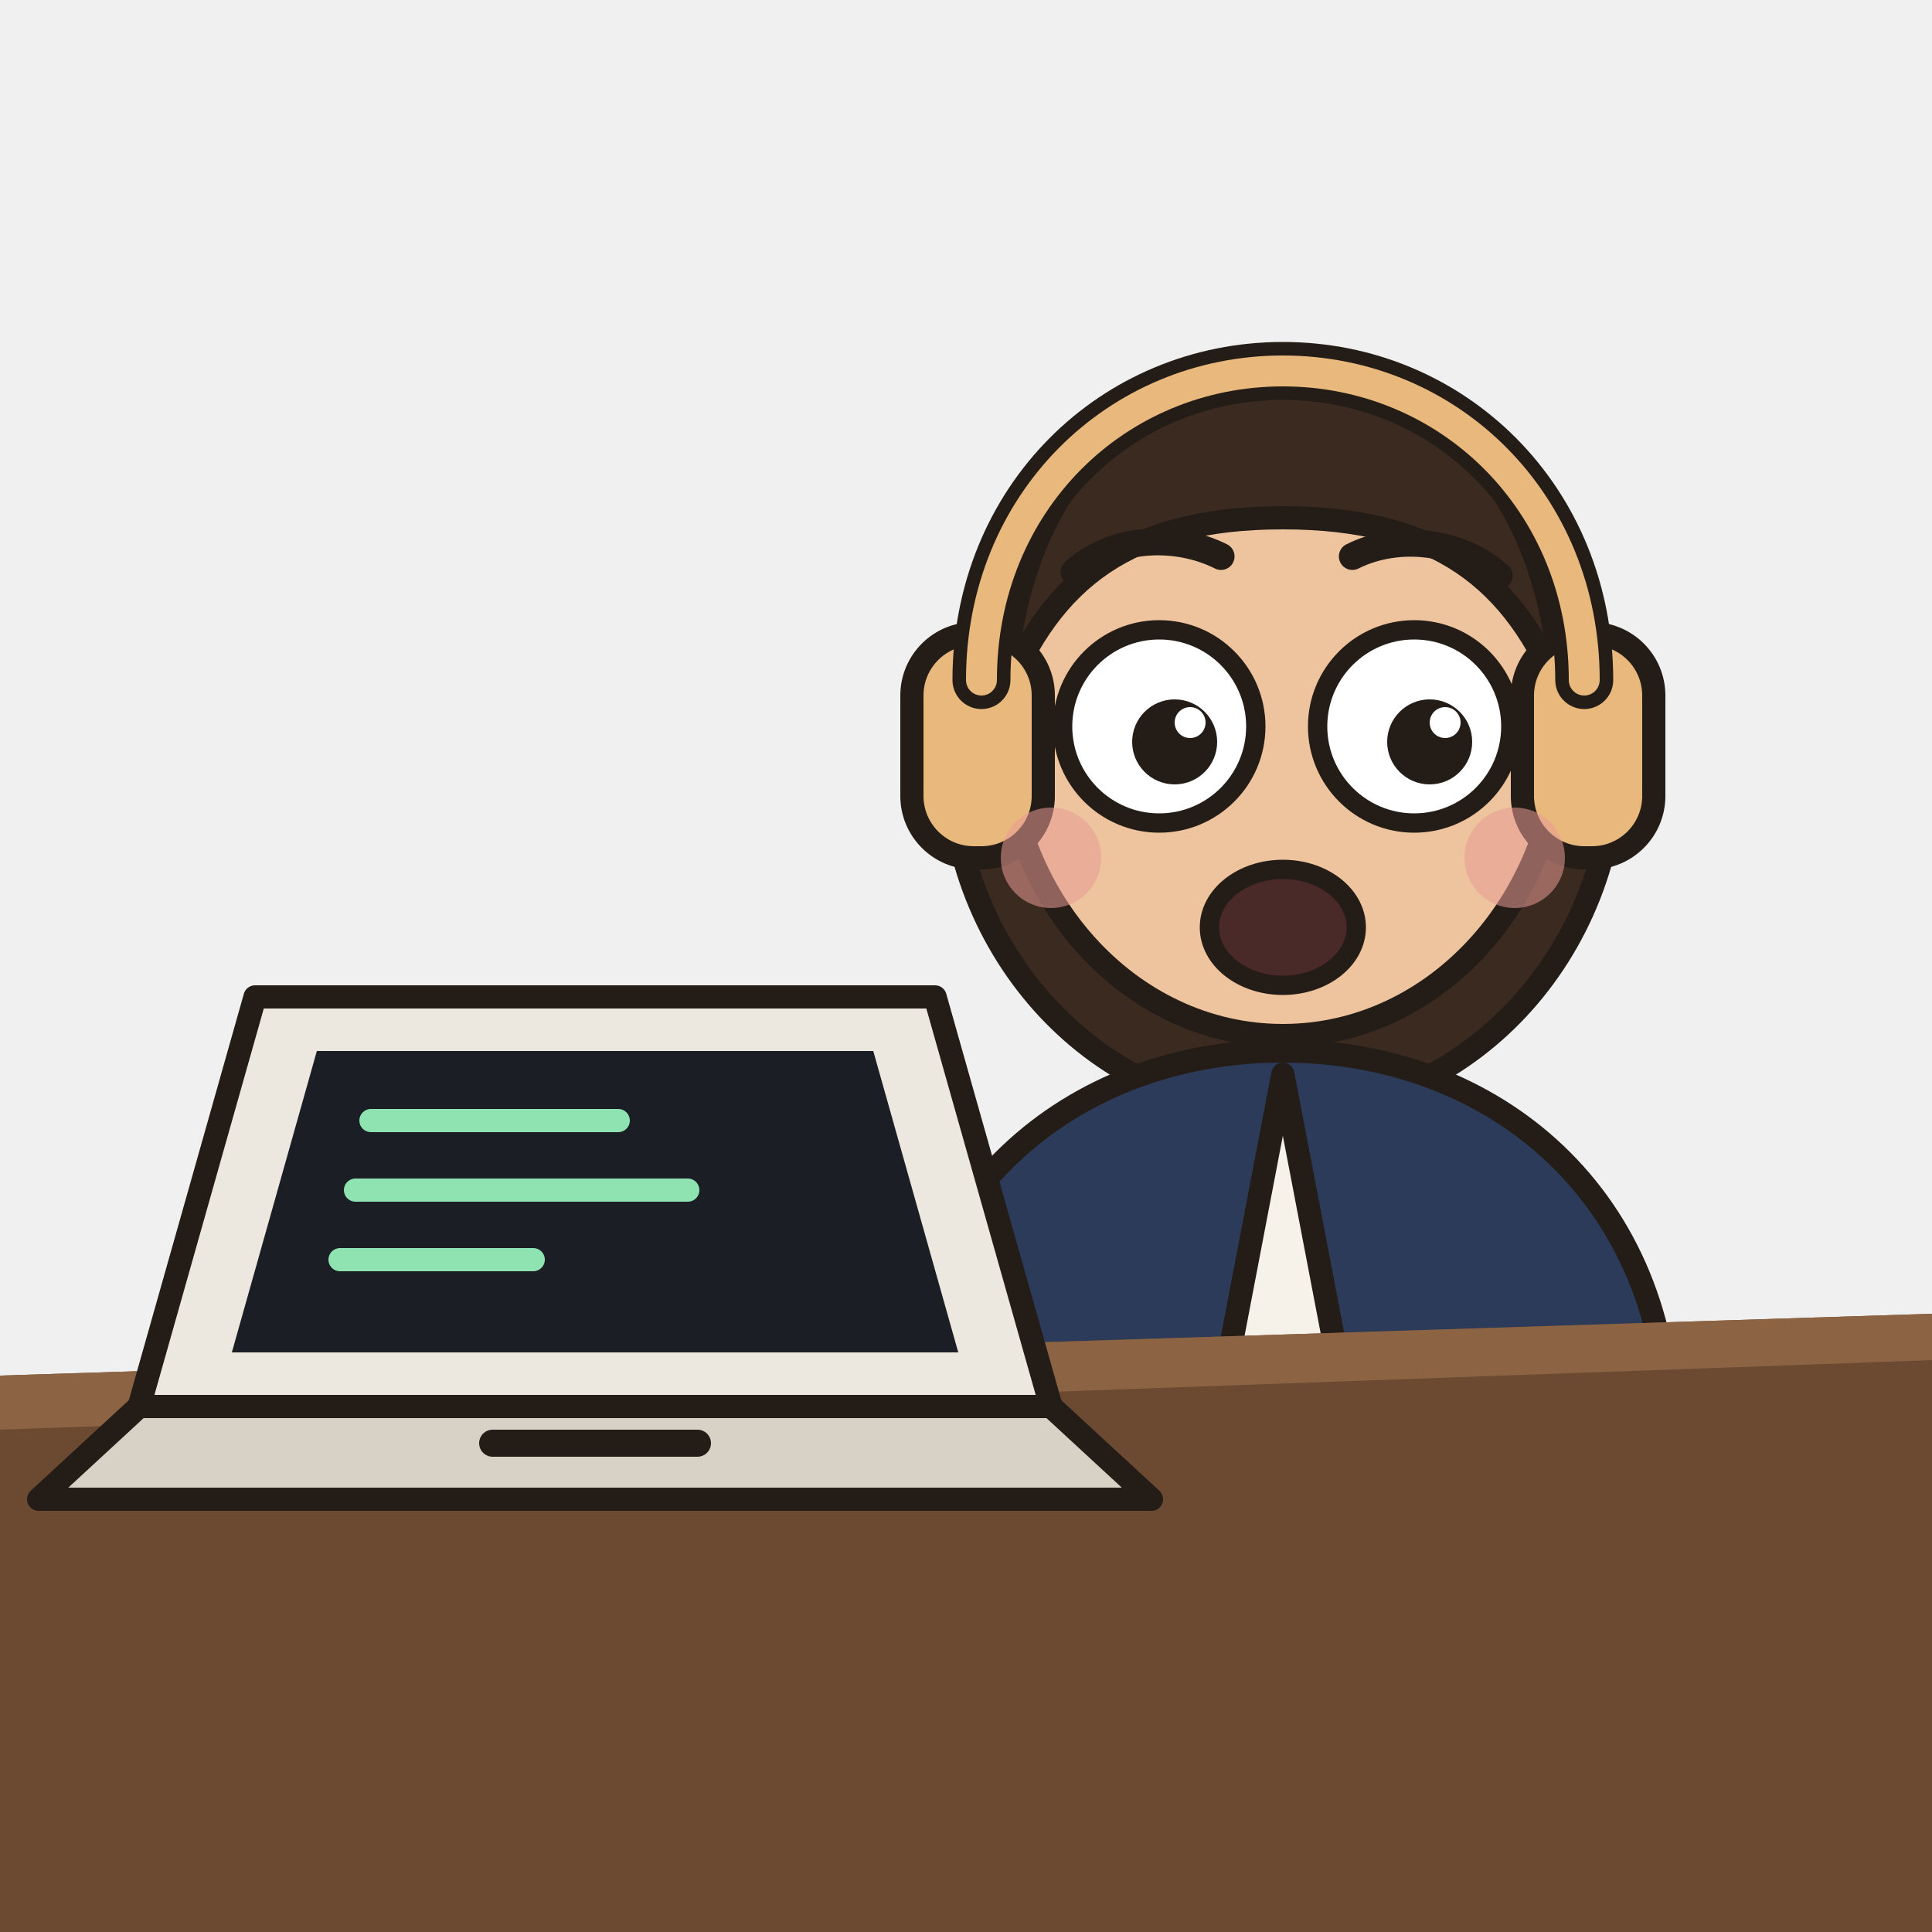
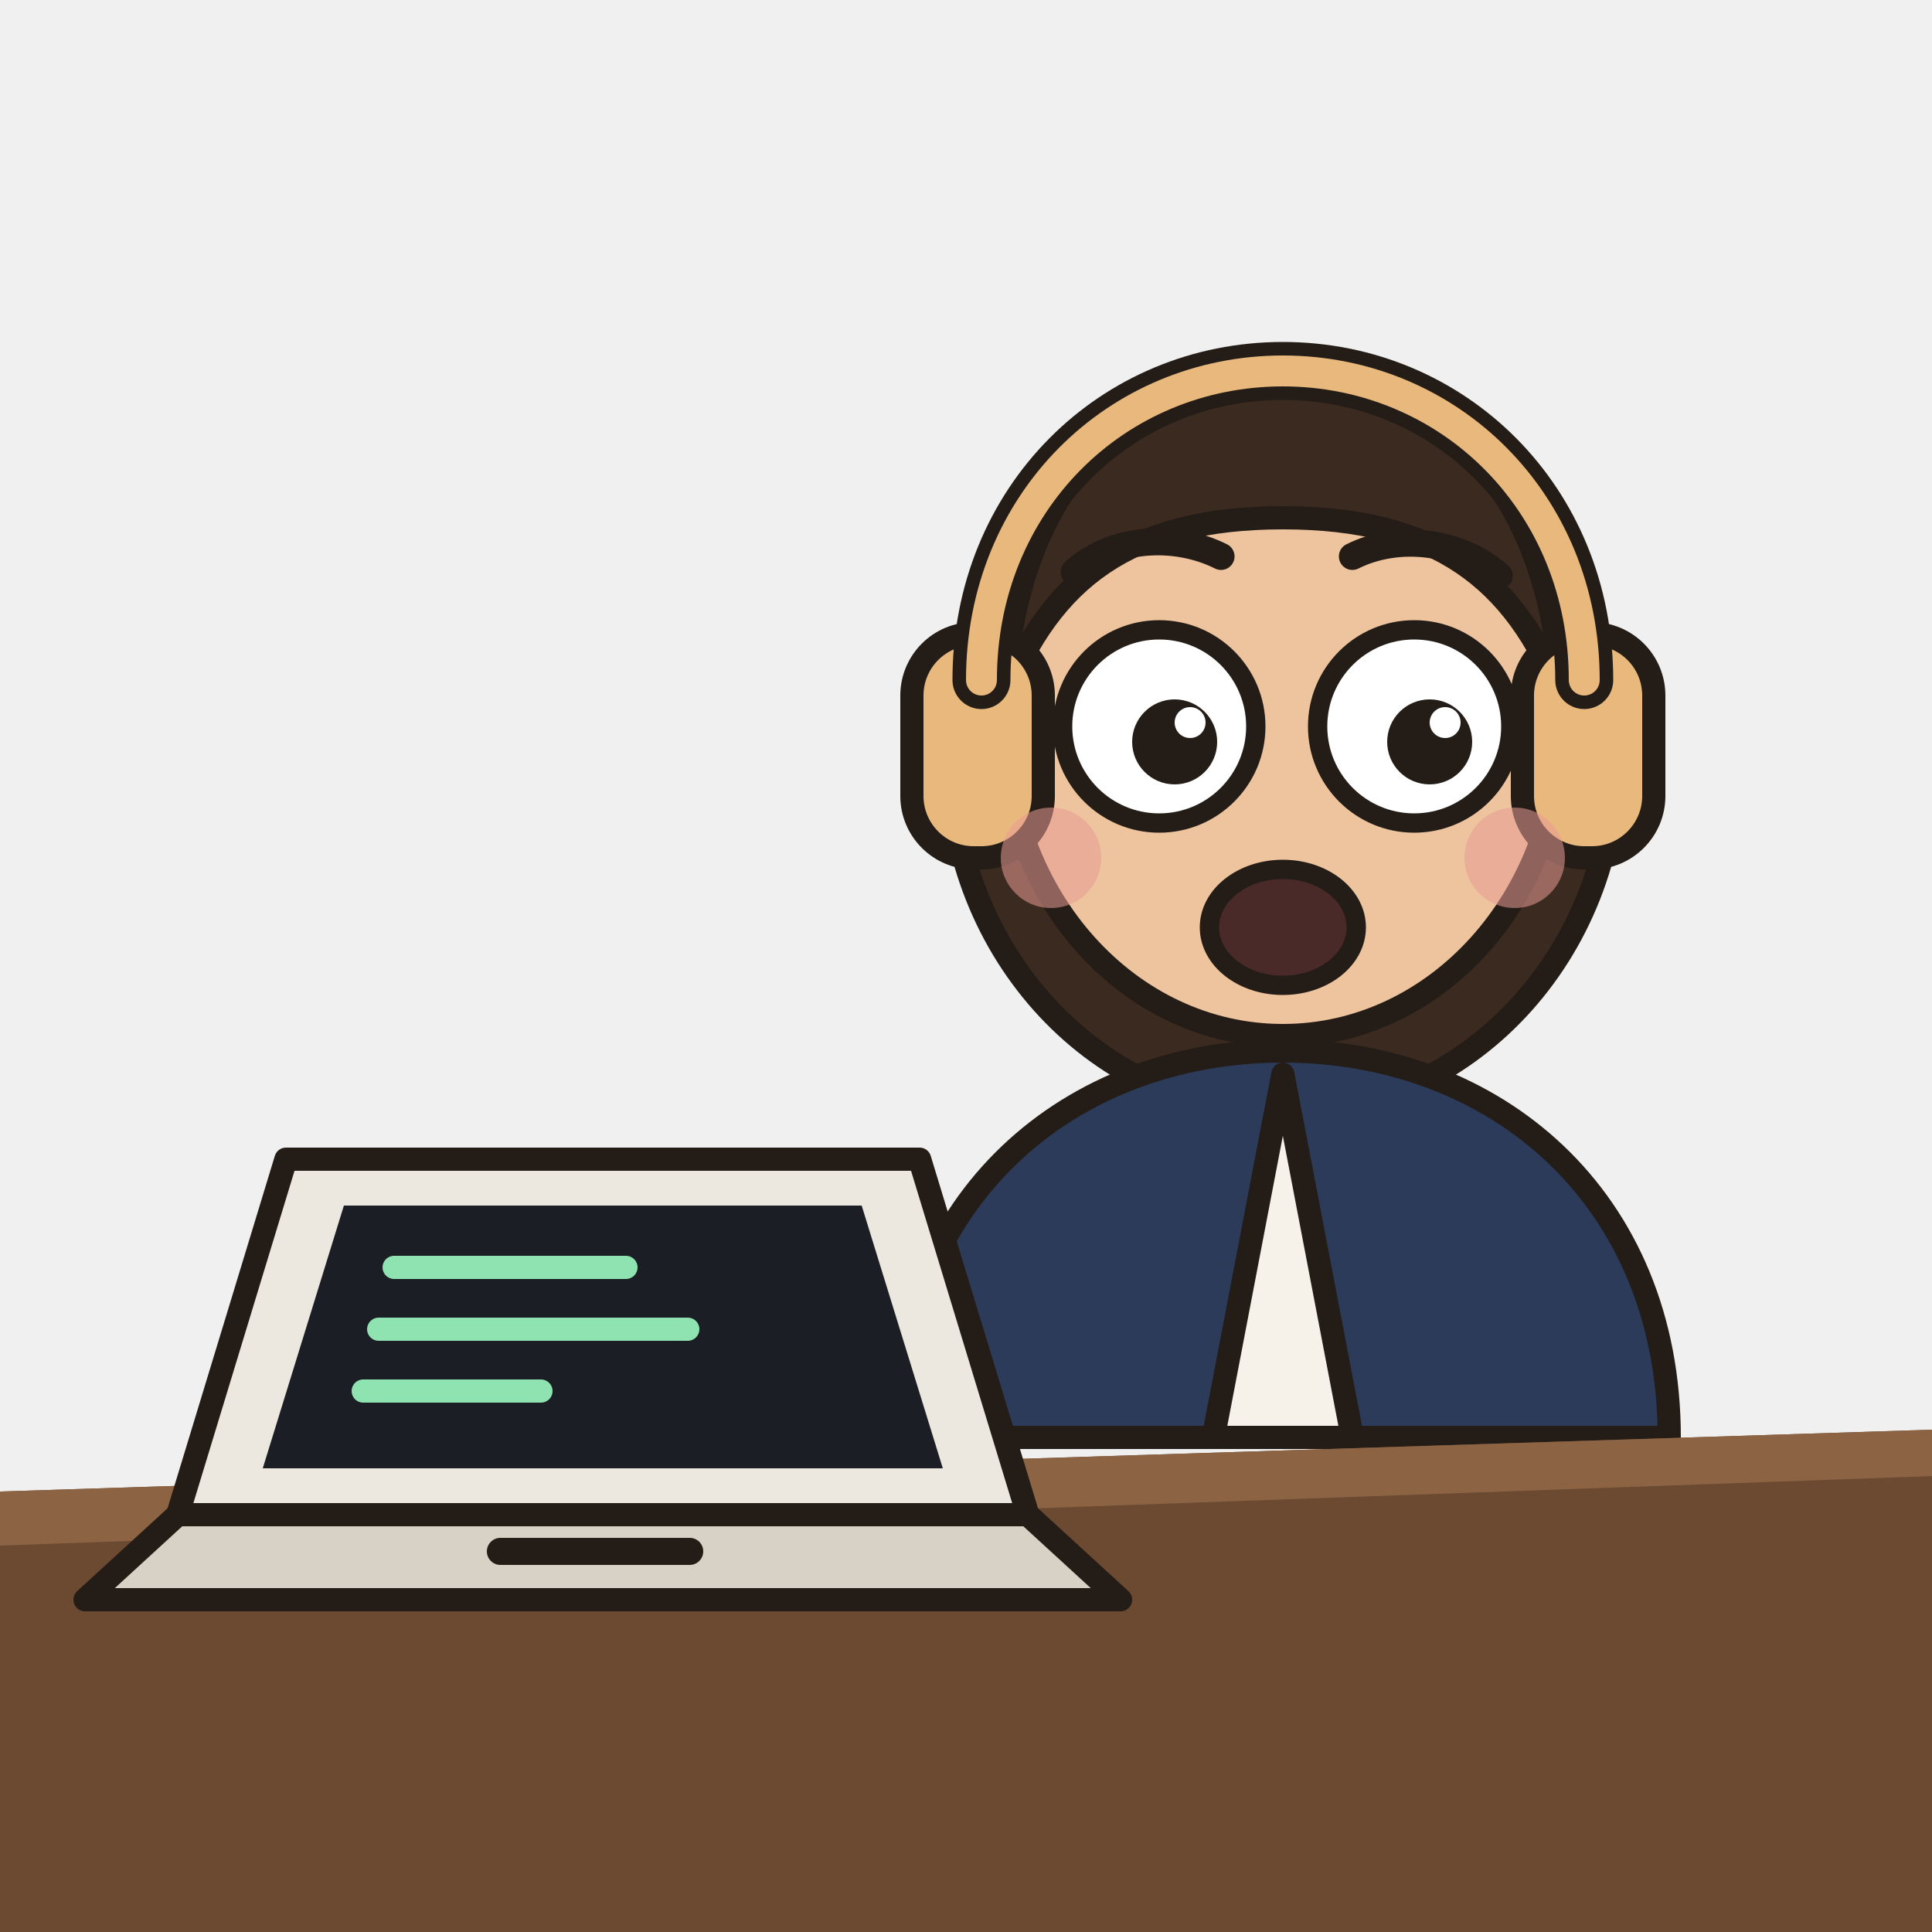
<svg xmlns="http://www.w3.org/2000/svg" viewBox="0 0 500 500" width="500" height="500">
  <ellipse cx="332" cy="196" rx="86" ry="92" fill="#3B2A20" stroke="#241C16" stroke-width="6" stroke-linejoin="round" stroke-linecap="round" />
  <path d="M232 372c0-62 45-100 100-100s100 38 100 100z" fill="#2C3B59" stroke="#241C16" stroke-width="6" stroke-linejoin="round" stroke-linecap="round" />
  <path d="M332 278l-18 94h36z" fill="#F6F2EA" stroke="#241C16" stroke-width="6" stroke-linejoin="round" stroke-linecap="round" />
  <ellipse cx="332" cy="188" rx="72" ry="80" fill="#EEC49E" stroke="#241C16" stroke-width="6" stroke-linejoin="round" stroke-linecap="round" />
  <path d="M260 180c2-52 32-84 72-84s70 32 72 84c-12-30-32-46-72-46s-60 16-72 46z" fill="#3B2A20" stroke="#241C16" stroke-width="6" stroke-linejoin="round" stroke-linecap="round" />
  <rect x="236" y="164" width="34" height="58" rx="16" fill="#E8B87C" stroke="#241C16" stroke-width="6" stroke-linejoin="round" stroke-linecap="round" />
  <rect x="394" y="164" width="34" height="58" rx="16" fill="#E8B87C" stroke="#241C16" stroke-width="6" stroke-linejoin="round" stroke-linecap="round" />
  <path d="M254 176c0-46 35-80 78-80s78 34 78 80" fill="none" stroke="#241C16" stroke-width="15" stroke-linecap="round" />
  <path d="M254 176c0-46 35-80 78-80s78 34 78 80" fill="none" stroke="#E8B87C" stroke-width="8" stroke-linecap="round" />
  <circle cx="300" cy="188" r="25" fill="#FFFFFF" stroke="#241C16" stroke-width="5" />
  <circle cx="366" cy="188" r="25" fill="#FFFFFF" stroke="#241C16" stroke-width="5" />
  <circle cx="304" cy="192" r="11" fill="#241C16" />
  <circle cx="370" cy="192" r="11" fill="#241C16" />
  <circle cx="308" cy="187" r="4" fill="#FFFFFF" />
  <circle cx="374" cy="187" r="4" fill="#FFFFFF" />
  <path d="M278 148c10-9 26-10 38-4" stroke="#241C16" stroke-width="7" fill="none" stroke-linecap="round" />
  <path d="M350 144c12-6 28-4 38 5" stroke="#241C16" stroke-width="7" fill="none" stroke-linecap="round" />
  <ellipse cx="332" cy="240" rx="19" ry="15" fill="#4A2A28" stroke="#241C16" stroke-width="5" />
  <circle cx="272" cy="222" r="13" fill="#E79A94" opacity="0.55" />
  <circle cx="392" cy="222" r="13" fill="#E79A94" opacity="0.55" />
-   <path d="M0 356L500 340L500 500L0 500Z" fill="#6B4A31" />
-   <path d="M0 356L500 340L500 352L0 370Z" fill="#8C6444" />
-   <path d="M66 258h176l30 106H36z" fill="#EDE8DF" stroke="#241C16" stroke-width="6" stroke-linejoin="round" stroke-linecap="round" />
-   <path d="M82 272h144l22 78H60z" fill="#1B1E24" />
-   <path d="M96 290h64M92 308h86M88 326h50" stroke="#8FE3B0" stroke-width="6" stroke-linecap="round" />
-   <path d="M36 364h236l26 24H10z" fill="#D7D1C6" stroke="#241C16" stroke-width="6" stroke-linejoin="round" stroke-linecap="round" />
-   <rect x="124" y="370" width="60" height="7" rx="3.5" fill="#241C16" />
+   <path d="M0 386L500 370L500 500L0 500Z" fill="#6B4A31" />
+   <path d="M0 386L500 370L500 382L0 400Z" fill="#8C6444" />
+   <path d="M74 300h164l28 92H46z" fill="#EDE8DF" stroke="#241C16" stroke-width="6" stroke-linejoin="round" stroke-linecap="round" />
+   <path d="M89 312h134l21 68H68z" fill="#1B1E24" />
+   <path d="M102 328h60M98 344h80M94 360h46" stroke="#8FE3B0" stroke-width="6" stroke-linecap="round" />
+   <path d="M46 392h220l24 22H22z" fill="#D7D1C6" stroke="#241C16" stroke-width="6" stroke-linejoin="round" stroke-linecap="round" />
+   <rect x="126" y="398" width="56" height="7" rx="3.5" fill="#241C16" />
</svg>
